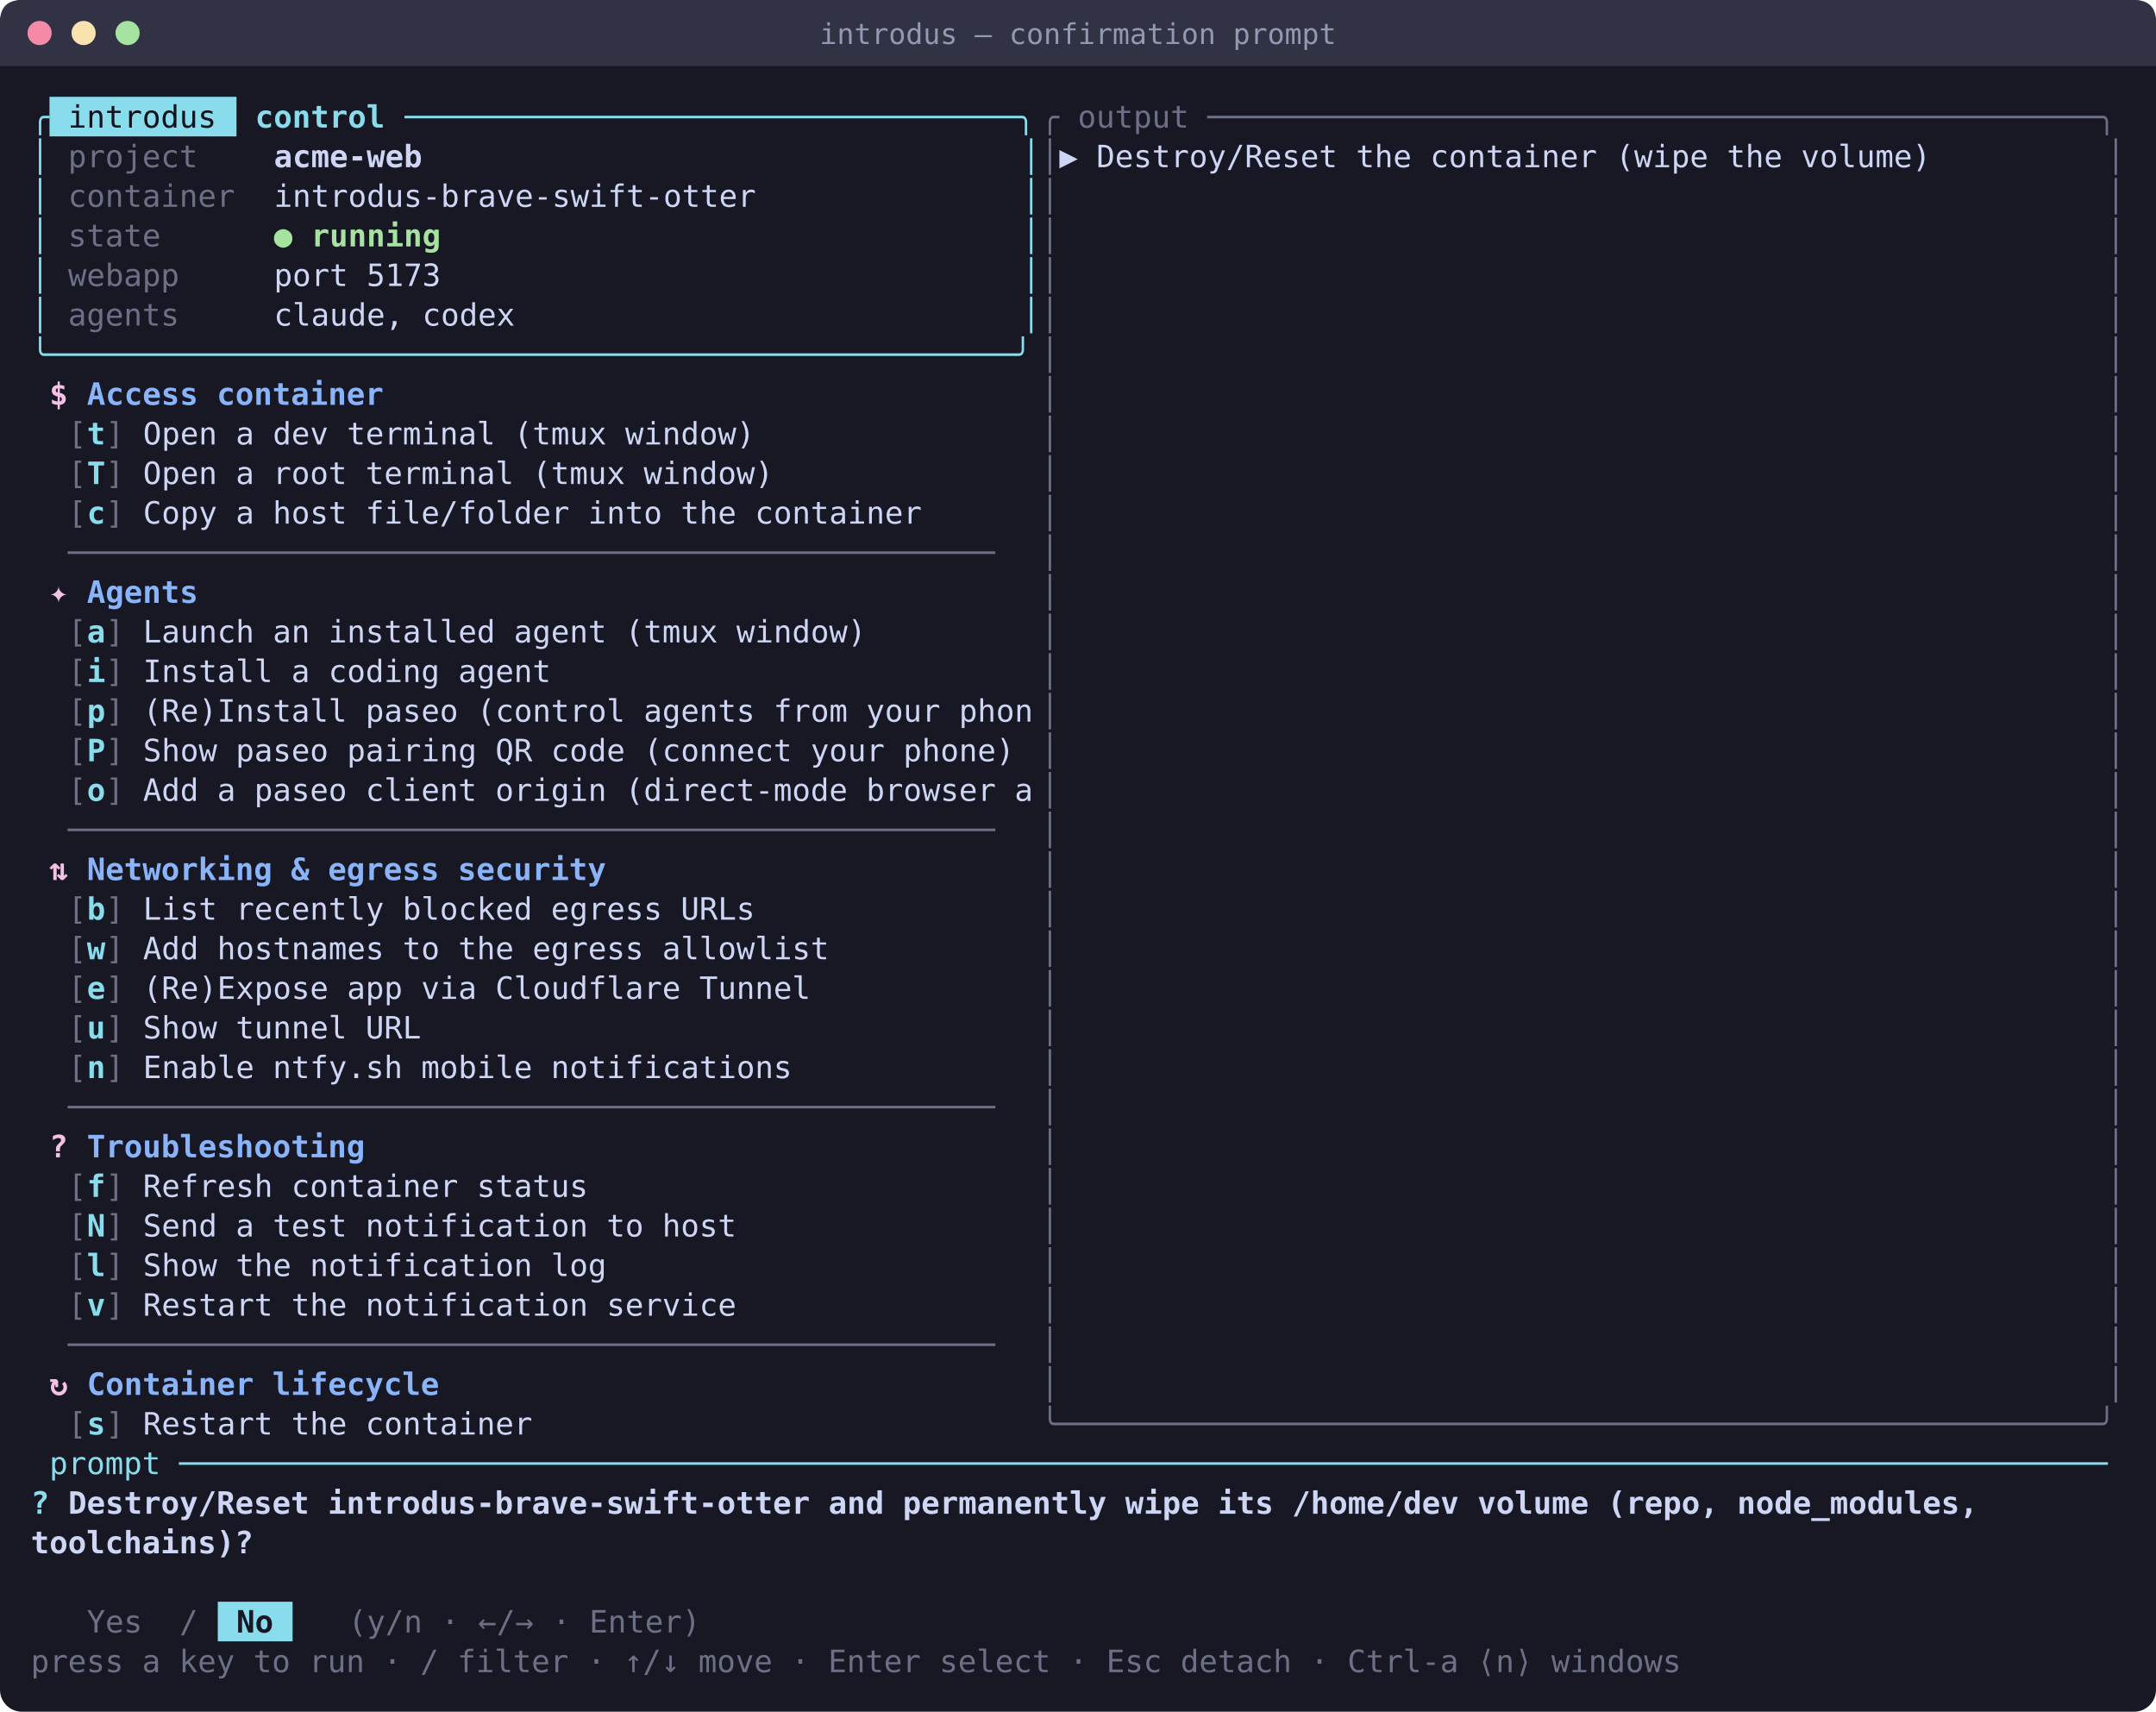
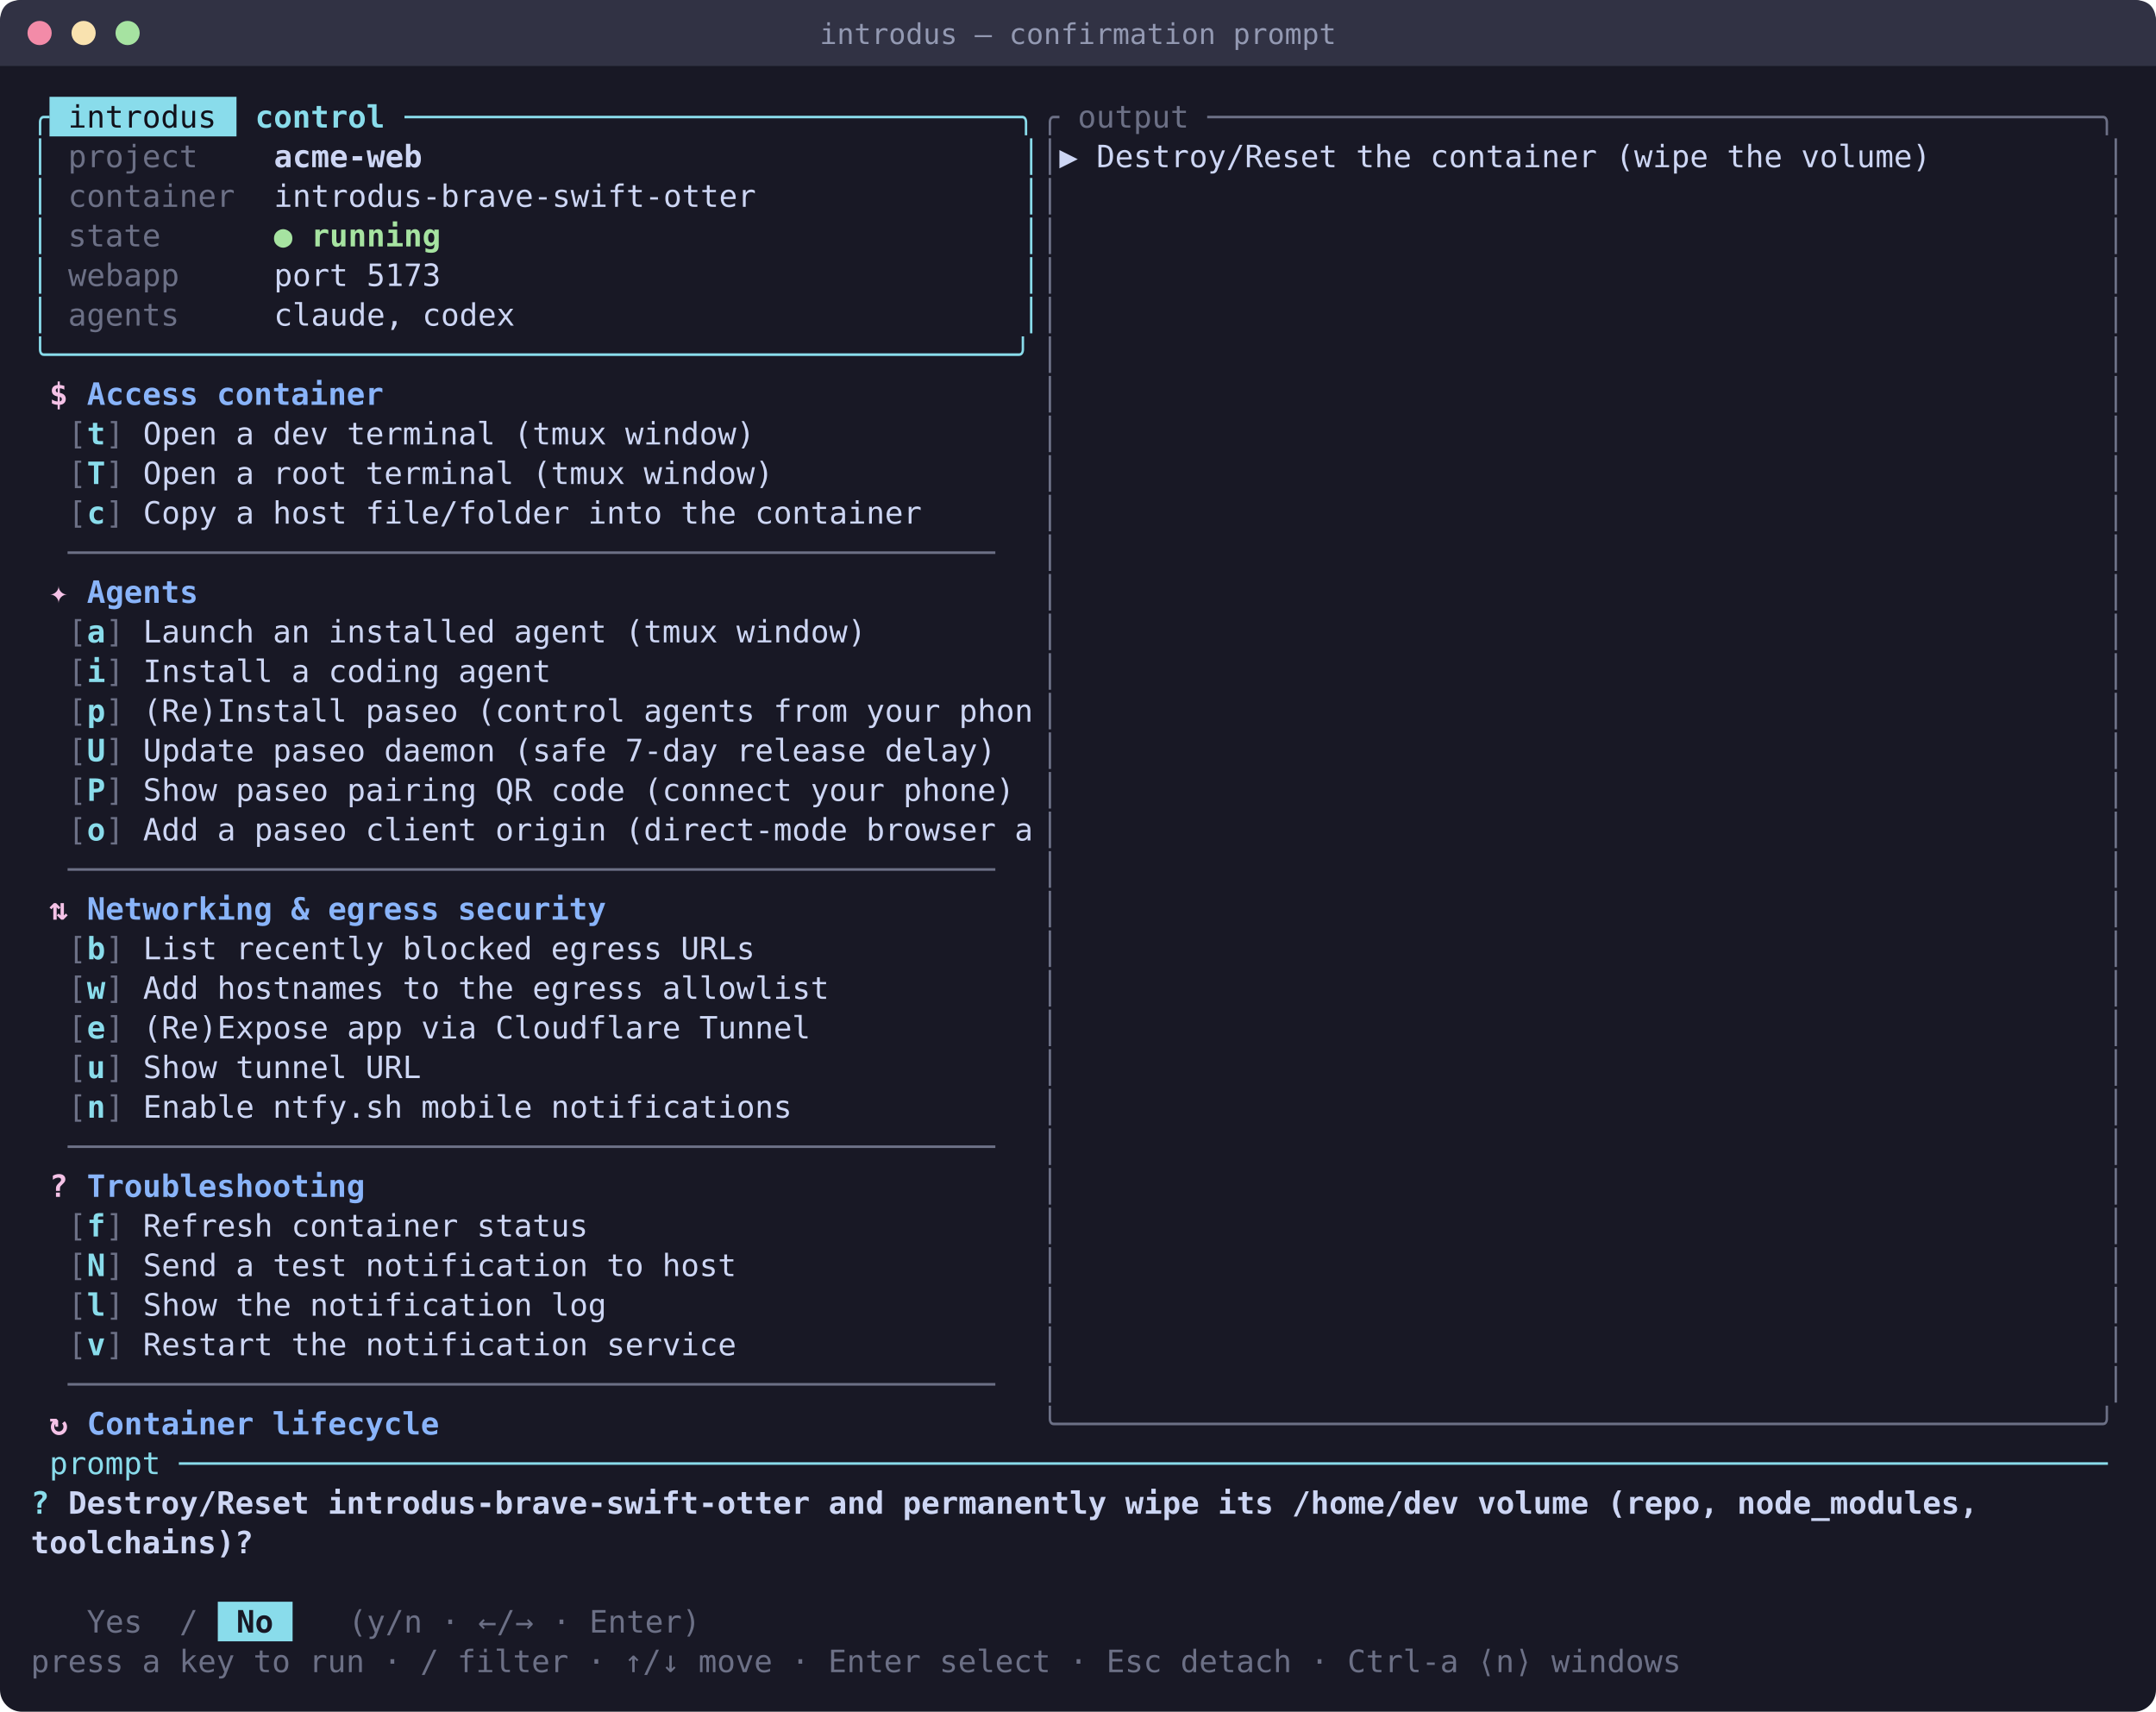
<svg xmlns="http://www.w3.org/2000/svg" width="980" height="778" viewBox="0 0 980 778" font-family="'DejaVu Sans Mono','JetBrains Mono',Menlo,Consolas,'Liberation Mono',monospace">
  <rect x="0" y="0" width="980" height="778" rx="10" fill="#181825" />
  <path d="M0 10 Q0 0 10 0 H970 Q980 0 980 10 V30 H0 Z" fill="#313244" />
  <circle cx="18" cy="15" r="5.5" fill="#f38ba8" />
  <circle cx="38" cy="15" r="5.5" fill="#f9e2af" />
  <circle cx="58" cy="15" r="5.5" fill="#a6e3a1" />
  <text x="490" y="20" fill="#9399b2" font-size="13" text-anchor="middle">introdus — confirmation prompt</text>
  <g transform="translate(14,44)">
    <rect x="8.5" y="0.0" width="85.0" height="18.0" fill="#89dceb" />
    <rect x="85.0" y="684.0" width="34.0" height="18.0" fill="#89dceb" />
    <text xml:space="preserve" x="0.0" y="14.0" fill="#89dceb" font-size="14" textLength="8.5" lengthAdjust="spacingAndGlyphs">╭</text>
    <text xml:space="preserve" x="8.5" y="14.0" fill="#11111b" font-size="14" textLength="85.0" lengthAdjust="spacingAndGlyphs"> introdus </text>
    <text xml:space="preserve" x="93.5" y="14.0" fill="#89dceb" font-size="14" textLength="76.5" lengthAdjust="spacingAndGlyphs" font-weight="bold"> control </text>
    <text xml:space="preserve" x="170.0" y="14.0" fill="#89dceb" font-size="14" textLength="289.0" lengthAdjust="spacingAndGlyphs">─────────────────────────────────╮</text>
    <text xml:space="preserve" x="459.0" y="14.0" fill="#6c7086" font-size="14" textLength="493.0" lengthAdjust="spacingAndGlyphs">╭ output ────────────────────────────────────────────────╮</text>
    <text xml:space="preserve" x="0.0" y="32.0" fill="#89dceb" font-size="14" textLength="8.5" lengthAdjust="spacingAndGlyphs">│</text>
    <text xml:space="preserve" x="8.5" y="32.0" fill="#6c7086" font-size="14" textLength="102.0" lengthAdjust="spacingAndGlyphs"> project    </text>
    <text xml:space="preserve" x="110.5" y="32.0" fill="#cdd6f4" font-size="14" textLength="68.0" lengthAdjust="spacingAndGlyphs" font-weight="bold">acme-web</text>
    <text xml:space="preserve" x="450.5" y="32.0" fill="#89dceb" font-size="14" textLength="8.5" lengthAdjust="spacingAndGlyphs">│</text>
    <text xml:space="preserve" x="459.0" y="32.0" fill="#6c7086" font-size="14" textLength="8.5" lengthAdjust="spacingAndGlyphs">│</text>
    <text xml:space="preserve" x="467.5" y="32.0" fill="#cdd6f4" font-size="14" textLength="476.0" lengthAdjust="spacingAndGlyphs">▶ Destroy/Reset the container (wipe the volume)         </text>
    <text xml:space="preserve" x="943.5" y="32.0" fill="#6c7086" font-size="14" textLength="8.5" lengthAdjust="spacingAndGlyphs">│</text>
    <text xml:space="preserve" x="0.0" y="50.0" fill="#89dceb" font-size="14" textLength="8.5" lengthAdjust="spacingAndGlyphs">│</text>
    <text xml:space="preserve" x="8.5" y="50.0" fill="#6c7086" font-size="14" textLength="102.0" lengthAdjust="spacingAndGlyphs"> container  </text>
    <text xml:space="preserve" x="110.5" y="50.0" fill="#cdd6f4" font-size="14" textLength="340.0" lengthAdjust="spacingAndGlyphs">introdus-brave-swift-otter              </text>
    <text xml:space="preserve" x="450.5" y="50.0" fill="#89dceb" font-size="14" textLength="8.5" lengthAdjust="spacingAndGlyphs">│</text>
    <text xml:space="preserve" x="459.0" y="50.0" fill="#6c7086" font-size="14" textLength="8.5" lengthAdjust="spacingAndGlyphs">│</text>
    <text xml:space="preserve" x="943.5" y="50.0" fill="#6c7086" font-size="14" textLength="8.5" lengthAdjust="spacingAndGlyphs">│</text>
    <text xml:space="preserve" x="0.0" y="68.0" fill="#89dceb" font-size="14" textLength="8.5" lengthAdjust="spacingAndGlyphs">│</text>
    <text xml:space="preserve" x="8.5" y="68.0" fill="#6c7086" font-size="14" textLength="102.0" lengthAdjust="spacingAndGlyphs"> state      </text>
    <text xml:space="preserve" x="110.5" y="68.0" fill="#a6e3a1" font-size="14" textLength="76.5" lengthAdjust="spacingAndGlyphs" font-weight="bold">● running</text>
    <text xml:space="preserve" x="450.5" y="68.0" fill="#89dceb" font-size="14" textLength="8.5" lengthAdjust="spacingAndGlyphs">│</text>
    <text xml:space="preserve" x="459.0" y="68.0" fill="#6c7086" font-size="14" textLength="8.5" lengthAdjust="spacingAndGlyphs">│</text>
    <text xml:space="preserve" x="943.5" y="68.0" fill="#6c7086" font-size="14" textLength="8.5" lengthAdjust="spacingAndGlyphs">│</text>
    <text xml:space="preserve" x="0.0" y="86.0" fill="#89dceb" font-size="14" textLength="8.5" lengthAdjust="spacingAndGlyphs">│</text>
    <text xml:space="preserve" x="8.5" y="86.0" fill="#6c7086" font-size="14" textLength="102.0" lengthAdjust="spacingAndGlyphs"> webapp     </text>
    <text xml:space="preserve" x="110.5" y="86.0" fill="#cdd6f4" font-size="14" textLength="340.0" lengthAdjust="spacingAndGlyphs">port 5173                               </text>
    <text xml:space="preserve" x="450.5" y="86.0" fill="#89dceb" font-size="14" textLength="8.5" lengthAdjust="spacingAndGlyphs">│</text>
    <text xml:space="preserve" x="459.0" y="86.0" fill="#6c7086" font-size="14" textLength="8.5" lengthAdjust="spacingAndGlyphs">│</text>
    <text xml:space="preserve" x="943.5" y="86.0" fill="#6c7086" font-size="14" textLength="8.5" lengthAdjust="spacingAndGlyphs">│</text>
    <text xml:space="preserve" x="0.0" y="104.0" fill="#89dceb" font-size="14" textLength="8.5" lengthAdjust="spacingAndGlyphs">│</text>
    <text xml:space="preserve" x="8.5" y="104.0" fill="#6c7086" font-size="14" textLength="102.0" lengthAdjust="spacingAndGlyphs"> agents     </text>
    <text xml:space="preserve" x="110.5" y="104.0" fill="#cdd6f4" font-size="14" textLength="340.0" lengthAdjust="spacingAndGlyphs">claude, codex                           </text>
    <text xml:space="preserve" x="450.5" y="104.0" fill="#89dceb" font-size="14" textLength="8.5" lengthAdjust="spacingAndGlyphs">│</text>
    <text xml:space="preserve" x="459.0" y="104.0" fill="#6c7086" font-size="14" textLength="8.5" lengthAdjust="spacingAndGlyphs">│</text>
    <text xml:space="preserve" x="943.5" y="104.0" fill="#6c7086" font-size="14" textLength="8.5" lengthAdjust="spacingAndGlyphs">│</text>
    <text xml:space="preserve" x="0.0" y="122.0" fill="#89dceb" font-size="14" textLength="459.0" lengthAdjust="spacingAndGlyphs">╰────────────────────────────────────────────────────╯</text>
    <text xml:space="preserve" x="459.0" y="122.0" fill="#6c7086" font-size="14" textLength="8.5" lengthAdjust="spacingAndGlyphs">│</text>
    <text xml:space="preserve" x="943.5" y="122.0" fill="#6c7086" font-size="14" textLength="8.5" lengthAdjust="spacingAndGlyphs">│</text>
    <text xml:space="preserve" x="0.0" y="140.0" fill="#f5c2e7" font-size="14" textLength="25.5" lengthAdjust="spacingAndGlyphs" font-weight="bold"> $ </text>
    <text xml:space="preserve" x="25.5" y="140.0" fill="#89b4fa" font-size="14" textLength="136.0" lengthAdjust="spacingAndGlyphs" font-weight="bold">Access container</text>
    <text xml:space="preserve" x="459.0" y="140.0" fill="#6c7086" font-size="14" textLength="8.5" lengthAdjust="spacingAndGlyphs">│</text>
    <text xml:space="preserve" x="943.5" y="140.0" fill="#6c7086" font-size="14" textLength="8.5" lengthAdjust="spacingAndGlyphs">│</text>
    <text xml:space="preserve" x="0.0" y="158.0" fill="#6c7086" font-size="14" textLength="25.5" lengthAdjust="spacingAndGlyphs">  [</text>
    <text xml:space="preserve" x="25.5" y="158.0" fill="#89dceb" font-size="14" textLength="8.5" lengthAdjust="spacingAndGlyphs" font-weight="bold">t</text>
    <text xml:space="preserve" x="34.0" y="158.0" fill="#6c7086" font-size="14" textLength="17.0" lengthAdjust="spacingAndGlyphs">] </text>
    <text xml:space="preserve" x="51.0" y="158.0" fill="#cdd6f4" font-size="14" textLength="408.0" lengthAdjust="spacingAndGlyphs">Open a dev terminal (tmux window)               </text>
    <text xml:space="preserve" x="459.0" y="158.0" fill="#6c7086" font-size="14" textLength="8.5" lengthAdjust="spacingAndGlyphs">│</text>
    <text xml:space="preserve" x="943.5" y="158.0" fill="#6c7086" font-size="14" textLength="8.5" lengthAdjust="spacingAndGlyphs">│</text>
    <text xml:space="preserve" x="0.0" y="176.0" fill="#6c7086" font-size="14" textLength="25.5" lengthAdjust="spacingAndGlyphs">  [</text>
    <text xml:space="preserve" x="25.5" y="176.0" fill="#89dceb" font-size="14" textLength="8.5" lengthAdjust="spacingAndGlyphs" font-weight="bold">T</text>
    <text xml:space="preserve" x="34.0" y="176.0" fill="#6c7086" font-size="14" textLength="17.0" lengthAdjust="spacingAndGlyphs">] </text>
    <text xml:space="preserve" x="51.0" y="176.0" fill="#cdd6f4" font-size="14" textLength="408.0" lengthAdjust="spacingAndGlyphs">Open a root terminal (tmux window)              </text>
    <text xml:space="preserve" x="459.0" y="176.0" fill="#6c7086" font-size="14" textLength="8.5" lengthAdjust="spacingAndGlyphs">│</text>
    <text xml:space="preserve" x="943.5" y="176.0" fill="#6c7086" font-size="14" textLength="8.5" lengthAdjust="spacingAndGlyphs">│</text>
    <text xml:space="preserve" x="0.0" y="194.0" fill="#6c7086" font-size="14" textLength="25.5" lengthAdjust="spacingAndGlyphs">  [</text>
    <text xml:space="preserve" x="25.5" y="194.0" fill="#89dceb" font-size="14" textLength="8.5" lengthAdjust="spacingAndGlyphs" font-weight="bold">c</text>
    <text xml:space="preserve" x="34.0" y="194.0" fill="#6c7086" font-size="14" textLength="17.0" lengthAdjust="spacingAndGlyphs">] </text>
    <text xml:space="preserve" x="51.0" y="194.0" fill="#cdd6f4" font-size="14" textLength="408.0" lengthAdjust="spacingAndGlyphs">Copy a host file/folder into the container      </text>
    <text xml:space="preserve" x="459.0" y="194.0" fill="#6c7086" font-size="14" textLength="8.5" lengthAdjust="spacingAndGlyphs">│</text>
    <text xml:space="preserve" x="943.5" y="194.0" fill="#6c7086" font-size="14" textLength="8.5" lengthAdjust="spacingAndGlyphs">│</text>
    <text xml:space="preserve" x="0.0" y="212.0" fill="#6c7086" font-size="14" textLength="442.0" lengthAdjust="spacingAndGlyphs">  ──────────────────────────────────────────────────</text>
    <text xml:space="preserve" x="459.0" y="212.0" fill="#6c7086" font-size="14" textLength="8.5" lengthAdjust="spacingAndGlyphs">│</text>
    <text xml:space="preserve" x="943.5" y="212.0" fill="#6c7086" font-size="14" textLength="8.5" lengthAdjust="spacingAndGlyphs">│</text>
    <text xml:space="preserve" x="0.0" y="230.0" fill="#f5c2e7" font-size="14" textLength="25.5" lengthAdjust="spacingAndGlyphs" font-weight="bold"> ✦ </text>
    <text xml:space="preserve" x="25.5" y="230.0" fill="#89b4fa" font-size="14" textLength="51.0" lengthAdjust="spacingAndGlyphs" font-weight="bold">Agents</text>
    <text xml:space="preserve" x="459.0" y="230.0" fill="#6c7086" font-size="14" textLength="8.5" lengthAdjust="spacingAndGlyphs">│</text>
    <text xml:space="preserve" x="943.5" y="230.0" fill="#6c7086" font-size="14" textLength="8.5" lengthAdjust="spacingAndGlyphs">│</text>
    <text xml:space="preserve" x="0.0" y="248.0" fill="#6c7086" font-size="14" textLength="25.5" lengthAdjust="spacingAndGlyphs">  [</text>
    <text xml:space="preserve" x="25.5" y="248.0" fill="#89dceb" font-size="14" textLength="8.5" lengthAdjust="spacingAndGlyphs" font-weight="bold">a</text>
    <text xml:space="preserve" x="34.0" y="248.0" fill="#6c7086" font-size="14" textLength="17.0" lengthAdjust="spacingAndGlyphs">] </text>
    <text xml:space="preserve" x="51.0" y="248.0" fill="#cdd6f4" font-size="14" textLength="408.0" lengthAdjust="spacingAndGlyphs">Launch an installed agent (tmux window)         </text>
    <text xml:space="preserve" x="459.0" y="248.0" fill="#6c7086" font-size="14" textLength="8.5" lengthAdjust="spacingAndGlyphs">│</text>
    <text xml:space="preserve" x="943.5" y="248.0" fill="#6c7086" font-size="14" textLength="8.5" lengthAdjust="spacingAndGlyphs">│</text>
    <text xml:space="preserve" x="0.0" y="266.0" fill="#6c7086" font-size="14" textLength="25.5" lengthAdjust="spacingAndGlyphs">  [</text>
    <text xml:space="preserve" x="25.5" y="266.0" fill="#89dceb" font-size="14" textLength="8.5" lengthAdjust="spacingAndGlyphs" font-weight="bold">i</text>
    <text xml:space="preserve" x="34.0" y="266.0" fill="#6c7086" font-size="14" textLength="17.0" lengthAdjust="spacingAndGlyphs">] </text>
    <text xml:space="preserve" x="51.0" y="266.0" fill="#cdd6f4" font-size="14" textLength="408.0" lengthAdjust="spacingAndGlyphs">Install a coding agent                          </text>
    <text xml:space="preserve" x="459.0" y="266.0" fill="#6c7086" font-size="14" textLength="8.5" lengthAdjust="spacingAndGlyphs">│</text>
    <text xml:space="preserve" x="943.5" y="266.0" fill="#6c7086" font-size="14" textLength="8.5" lengthAdjust="spacingAndGlyphs">│</text>
    <text xml:space="preserve" x="0.0" y="284.0" fill="#6c7086" font-size="14" textLength="25.5" lengthAdjust="spacingAndGlyphs">  [</text>
    <text xml:space="preserve" x="25.5" y="284.0" fill="#89dceb" font-size="14" textLength="8.5" lengthAdjust="spacingAndGlyphs" font-weight="bold">p</text>
    <text xml:space="preserve" x="34.0" y="284.0" fill="#6c7086" font-size="14" textLength="17.0" lengthAdjust="spacingAndGlyphs">] </text>
    <text xml:space="preserve" x="51.0" y="284.0" fill="#cdd6f4" font-size="14" textLength="408.0" lengthAdjust="spacingAndGlyphs">(Re)Install paseo (control agents from your phon</text>
    <text xml:space="preserve" x="459.0" y="284.0" fill="#6c7086" font-size="14" textLength="8.5" lengthAdjust="spacingAndGlyphs">│</text>
    <text xml:space="preserve" x="943.5" y="284.0" fill="#6c7086" font-size="14" textLength="8.5" lengthAdjust="spacingAndGlyphs">│</text>
    <text xml:space="preserve" x="0.0" y="302.0" fill="#6c7086" font-size="14" textLength="25.5" lengthAdjust="spacingAndGlyphs">  [</text>
-     <text xml:space="preserve" x="25.5" y="302.0" fill="#89dceb" font-size="14" textLength="8.5" lengthAdjust="spacingAndGlyphs" font-weight="bold">P</text>
+     <text xml:space="preserve" x="25.5" y="302.0" fill="#89dceb" font-size="14" textLength="8.5" lengthAdjust="spacingAndGlyphs" font-weight="bold">U</text>
    <text xml:space="preserve" x="34.0" y="302.0" fill="#6c7086" font-size="14" textLength="17.0" lengthAdjust="spacingAndGlyphs">] </text>
-     <text xml:space="preserve" x="51.0" y="302.0" fill="#cdd6f4" font-size="14" textLength="408.0" lengthAdjust="spacingAndGlyphs">Show paseo pairing QR code (connect your phone) </text>
+     <text xml:space="preserve" x="51.0" y="302.0" fill="#cdd6f4" font-size="14" textLength="408.0" lengthAdjust="spacingAndGlyphs">Update paseo daemon (safe 7-day release delay)  </text>
    <text xml:space="preserve" x="459.0" y="302.0" fill="#6c7086" font-size="14" textLength="8.5" lengthAdjust="spacingAndGlyphs">│</text>
    <text xml:space="preserve" x="943.5" y="302.0" fill="#6c7086" font-size="14" textLength="8.5" lengthAdjust="spacingAndGlyphs">│</text>
    <text xml:space="preserve" x="0.0" y="320.0" fill="#6c7086" font-size="14" textLength="25.5" lengthAdjust="spacingAndGlyphs">  [</text>
-     <text xml:space="preserve" x="25.5" y="320.0" fill="#89dceb" font-size="14" textLength="8.5" lengthAdjust="spacingAndGlyphs" font-weight="bold">o</text>
+     <text xml:space="preserve" x="25.5" y="320.0" fill="#89dceb" font-size="14" textLength="8.5" lengthAdjust="spacingAndGlyphs" font-weight="bold">P</text>
    <text xml:space="preserve" x="34.0" y="320.0" fill="#6c7086" font-size="14" textLength="17.0" lengthAdjust="spacingAndGlyphs">] </text>
-     <text xml:space="preserve" x="51.0" y="320.0" fill="#cdd6f4" font-size="14" textLength="408.0" lengthAdjust="spacingAndGlyphs">Add a paseo client origin (direct-mode browser a</text>
+     <text xml:space="preserve" x="51.0" y="320.0" fill="#cdd6f4" font-size="14" textLength="408.0" lengthAdjust="spacingAndGlyphs">Show paseo pairing QR code (connect your phone) </text>
    <text xml:space="preserve" x="459.0" y="320.0" fill="#6c7086" font-size="14" textLength="8.5" lengthAdjust="spacingAndGlyphs">│</text>
    <text xml:space="preserve" x="943.5" y="320.0" fill="#6c7086" font-size="14" textLength="8.5" lengthAdjust="spacingAndGlyphs">│</text>
-     <text xml:space="preserve" x="0.0" y="338.0" fill="#6c7086" font-size="14" textLength="442.0" lengthAdjust="spacingAndGlyphs">  ──────────────────────────────────────────────────</text>
+     <text xml:space="preserve" x="0.0" y="338.0" fill="#6c7086" font-size="14" textLength="25.5" lengthAdjust="spacingAndGlyphs">  [</text>
+     <text xml:space="preserve" x="25.5" y="338.0" fill="#89dceb" font-size="14" textLength="8.5" lengthAdjust="spacingAndGlyphs" font-weight="bold">o</text>
+     <text xml:space="preserve" x="34.0" y="338.0" fill="#6c7086" font-size="14" textLength="17.0" lengthAdjust="spacingAndGlyphs">] </text>
+     <text xml:space="preserve" x="51.0" y="338.0" fill="#cdd6f4" font-size="14" textLength="408.0" lengthAdjust="spacingAndGlyphs">Add a paseo client origin (direct-mode browser a</text>
    <text xml:space="preserve" x="459.0" y="338.0" fill="#6c7086" font-size="14" textLength="8.5" lengthAdjust="spacingAndGlyphs">│</text>
    <text xml:space="preserve" x="943.5" y="338.0" fill="#6c7086" font-size="14" textLength="8.5" lengthAdjust="spacingAndGlyphs">│</text>
-     <text xml:space="preserve" x="0.0" y="356.0" fill="#f5c2e7" font-size="14" textLength="25.5" lengthAdjust="spacingAndGlyphs" font-weight="bold"> ⇅ </text>
-     <text xml:space="preserve" x="25.5" y="356.0" fill="#89b4fa" font-size="14" textLength="238.0" lengthAdjust="spacingAndGlyphs" font-weight="bold">Networking &amp; egress security</text>
+     <text xml:space="preserve" x="0.0" y="356.0" fill="#6c7086" font-size="14" textLength="442.0" lengthAdjust="spacingAndGlyphs">  ──────────────────────────────────────────────────</text>
    <text xml:space="preserve" x="459.0" y="356.0" fill="#6c7086" font-size="14" textLength="8.5" lengthAdjust="spacingAndGlyphs">│</text>
    <text xml:space="preserve" x="943.5" y="356.0" fill="#6c7086" font-size="14" textLength="8.5" lengthAdjust="spacingAndGlyphs">│</text>
-     <text xml:space="preserve" x="0.0" y="374.0" fill="#6c7086" font-size="14" textLength="25.5" lengthAdjust="spacingAndGlyphs">  [</text>
-     <text xml:space="preserve" x="25.5" y="374.0" fill="#89dceb" font-size="14" textLength="8.5" lengthAdjust="spacingAndGlyphs" font-weight="bold">b</text>
-     <text xml:space="preserve" x="34.0" y="374.0" fill="#6c7086" font-size="14" textLength="17.0" lengthAdjust="spacingAndGlyphs">] </text>
-     <text xml:space="preserve" x="51.0" y="374.0" fill="#cdd6f4" font-size="14" textLength="408.0" lengthAdjust="spacingAndGlyphs">List recently blocked egress URLs               </text>
+     <text xml:space="preserve" x="0.0" y="374.0" fill="#f5c2e7" font-size="14" textLength="25.5" lengthAdjust="spacingAndGlyphs" font-weight="bold"> ⇅ </text>
+     <text xml:space="preserve" x="25.5" y="374.0" fill="#89b4fa" font-size="14" textLength="238.0" lengthAdjust="spacingAndGlyphs" font-weight="bold">Networking &amp; egress security</text>
    <text xml:space="preserve" x="459.0" y="374.0" fill="#6c7086" font-size="14" textLength="8.5" lengthAdjust="spacingAndGlyphs">│</text>
    <text xml:space="preserve" x="943.5" y="374.0" fill="#6c7086" font-size="14" textLength="8.5" lengthAdjust="spacingAndGlyphs">│</text>
    <text xml:space="preserve" x="0.0" y="392.0" fill="#6c7086" font-size="14" textLength="25.5" lengthAdjust="spacingAndGlyphs">  [</text>
-     <text xml:space="preserve" x="25.5" y="392.0" fill="#89dceb" font-size="14" textLength="8.5" lengthAdjust="spacingAndGlyphs" font-weight="bold">w</text>
+     <text xml:space="preserve" x="25.5" y="392.0" fill="#89dceb" font-size="14" textLength="8.5" lengthAdjust="spacingAndGlyphs" font-weight="bold">b</text>
    <text xml:space="preserve" x="34.0" y="392.0" fill="#6c7086" font-size="14" textLength="17.0" lengthAdjust="spacingAndGlyphs">] </text>
-     <text xml:space="preserve" x="51.0" y="392.0" fill="#cdd6f4" font-size="14" textLength="408.0" lengthAdjust="spacingAndGlyphs">Add hostnames to the egress allowlist           </text>
+     <text xml:space="preserve" x="51.0" y="392.0" fill="#cdd6f4" font-size="14" textLength="408.0" lengthAdjust="spacingAndGlyphs">List recently blocked egress URLs               </text>
    <text xml:space="preserve" x="459.0" y="392.0" fill="#6c7086" font-size="14" textLength="8.5" lengthAdjust="spacingAndGlyphs">│</text>
    <text xml:space="preserve" x="943.5" y="392.0" fill="#6c7086" font-size="14" textLength="8.5" lengthAdjust="spacingAndGlyphs">│</text>
    <text xml:space="preserve" x="0.0" y="410.0" fill="#6c7086" font-size="14" textLength="25.5" lengthAdjust="spacingAndGlyphs">  [</text>
-     <text xml:space="preserve" x="25.5" y="410.0" fill="#89dceb" font-size="14" textLength="8.5" lengthAdjust="spacingAndGlyphs" font-weight="bold">e</text>
+     <text xml:space="preserve" x="25.5" y="410.0" fill="#89dceb" font-size="14" textLength="8.5" lengthAdjust="spacingAndGlyphs" font-weight="bold">w</text>
    <text xml:space="preserve" x="34.0" y="410.0" fill="#6c7086" font-size="14" textLength="17.0" lengthAdjust="spacingAndGlyphs">] </text>
-     <text xml:space="preserve" x="51.0" y="410.0" fill="#cdd6f4" font-size="14" textLength="408.0" lengthAdjust="spacingAndGlyphs">(Re)Expose app via Cloudflare Tunnel            </text>
+     <text xml:space="preserve" x="51.0" y="410.0" fill="#cdd6f4" font-size="14" textLength="408.0" lengthAdjust="spacingAndGlyphs">Add hostnames to the egress allowlist           </text>
    <text xml:space="preserve" x="459.0" y="410.0" fill="#6c7086" font-size="14" textLength="8.5" lengthAdjust="spacingAndGlyphs">│</text>
    <text xml:space="preserve" x="943.5" y="410.0" fill="#6c7086" font-size="14" textLength="8.5" lengthAdjust="spacingAndGlyphs">│</text>
    <text xml:space="preserve" x="0.0" y="428.0" fill="#6c7086" font-size="14" textLength="25.5" lengthAdjust="spacingAndGlyphs">  [</text>
-     <text xml:space="preserve" x="25.5" y="428.0" fill="#89dceb" font-size="14" textLength="8.5" lengthAdjust="spacingAndGlyphs" font-weight="bold">u</text>
+     <text xml:space="preserve" x="25.5" y="428.0" fill="#89dceb" font-size="14" textLength="8.5" lengthAdjust="spacingAndGlyphs" font-weight="bold">e</text>
    <text xml:space="preserve" x="34.0" y="428.0" fill="#6c7086" font-size="14" textLength="17.0" lengthAdjust="spacingAndGlyphs">] </text>
-     <text xml:space="preserve" x="51.0" y="428.0" fill="#cdd6f4" font-size="14" textLength="408.0" lengthAdjust="spacingAndGlyphs">Show tunnel URL                                 </text>
+     <text xml:space="preserve" x="51.0" y="428.0" fill="#cdd6f4" font-size="14" textLength="408.0" lengthAdjust="spacingAndGlyphs">(Re)Expose app via Cloudflare Tunnel            </text>
    <text xml:space="preserve" x="459.0" y="428.0" fill="#6c7086" font-size="14" textLength="8.5" lengthAdjust="spacingAndGlyphs">│</text>
    <text xml:space="preserve" x="943.5" y="428.0" fill="#6c7086" font-size="14" textLength="8.5" lengthAdjust="spacingAndGlyphs">│</text>
    <text xml:space="preserve" x="0.0" y="446.0" fill="#6c7086" font-size="14" textLength="25.5" lengthAdjust="spacingAndGlyphs">  [</text>
-     <text xml:space="preserve" x="25.5" y="446.0" fill="#89dceb" font-size="14" textLength="8.5" lengthAdjust="spacingAndGlyphs" font-weight="bold">n</text>
+     <text xml:space="preserve" x="25.5" y="446.0" fill="#89dceb" font-size="14" textLength="8.5" lengthAdjust="spacingAndGlyphs" font-weight="bold">u</text>
    <text xml:space="preserve" x="34.0" y="446.0" fill="#6c7086" font-size="14" textLength="17.0" lengthAdjust="spacingAndGlyphs">] </text>
-     <text xml:space="preserve" x="51.0" y="446.0" fill="#cdd6f4" font-size="14" textLength="408.0" lengthAdjust="spacingAndGlyphs">Enable ntfy.sh mobile notifications             </text>
+     <text xml:space="preserve" x="51.0" y="446.0" fill="#cdd6f4" font-size="14" textLength="408.0" lengthAdjust="spacingAndGlyphs">Show tunnel URL                                 </text>
    <text xml:space="preserve" x="459.0" y="446.0" fill="#6c7086" font-size="14" textLength="8.5" lengthAdjust="spacingAndGlyphs">│</text>
    <text xml:space="preserve" x="943.5" y="446.0" fill="#6c7086" font-size="14" textLength="8.5" lengthAdjust="spacingAndGlyphs">│</text>
-     <text xml:space="preserve" x="0.0" y="464.0" fill="#6c7086" font-size="14" textLength="442.0" lengthAdjust="spacingAndGlyphs">  ──────────────────────────────────────────────────</text>
+     <text xml:space="preserve" x="0.0" y="464.0" fill="#6c7086" font-size="14" textLength="25.5" lengthAdjust="spacingAndGlyphs">  [</text>
+     <text xml:space="preserve" x="25.5" y="464.0" fill="#89dceb" font-size="14" textLength="8.5" lengthAdjust="spacingAndGlyphs" font-weight="bold">n</text>
+     <text xml:space="preserve" x="34.0" y="464.0" fill="#6c7086" font-size="14" textLength="17.0" lengthAdjust="spacingAndGlyphs">] </text>
+     <text xml:space="preserve" x="51.0" y="464.0" fill="#cdd6f4" font-size="14" textLength="408.0" lengthAdjust="spacingAndGlyphs">Enable ntfy.sh mobile notifications             </text>
    <text xml:space="preserve" x="459.0" y="464.0" fill="#6c7086" font-size="14" textLength="8.5" lengthAdjust="spacingAndGlyphs">│</text>
    <text xml:space="preserve" x="943.5" y="464.0" fill="#6c7086" font-size="14" textLength="8.5" lengthAdjust="spacingAndGlyphs">│</text>
-     <text xml:space="preserve" x="0.0" y="482.0" fill="#f5c2e7" font-size="14" textLength="25.5" lengthAdjust="spacingAndGlyphs" font-weight="bold"> ? </text>
-     <text xml:space="preserve" x="25.5" y="482.0" fill="#89b4fa" font-size="14" textLength="127.5" lengthAdjust="spacingAndGlyphs" font-weight="bold">Troubleshooting</text>
+     <text xml:space="preserve" x="0.0" y="482.0" fill="#6c7086" font-size="14" textLength="442.0" lengthAdjust="spacingAndGlyphs">  ──────────────────────────────────────────────────</text>
    <text xml:space="preserve" x="459.0" y="482.0" fill="#6c7086" font-size="14" textLength="8.5" lengthAdjust="spacingAndGlyphs">│</text>
    <text xml:space="preserve" x="943.5" y="482.0" fill="#6c7086" font-size="14" textLength="8.5" lengthAdjust="spacingAndGlyphs">│</text>
-     <text xml:space="preserve" x="0.0" y="500.0" fill="#6c7086" font-size="14" textLength="25.5" lengthAdjust="spacingAndGlyphs">  [</text>
-     <text xml:space="preserve" x="25.5" y="500.0" fill="#89dceb" font-size="14" textLength="8.5" lengthAdjust="spacingAndGlyphs" font-weight="bold">f</text>
-     <text xml:space="preserve" x="34.0" y="500.0" fill="#6c7086" font-size="14" textLength="17.0" lengthAdjust="spacingAndGlyphs">] </text>
-     <text xml:space="preserve" x="51.0" y="500.0" fill="#cdd6f4" font-size="14" textLength="408.0" lengthAdjust="spacingAndGlyphs">Refresh container status                        </text>
+     <text xml:space="preserve" x="0.0" y="500.0" fill="#f5c2e7" font-size="14" textLength="25.5" lengthAdjust="spacingAndGlyphs" font-weight="bold"> ? </text>
+     <text xml:space="preserve" x="25.5" y="500.0" fill="#89b4fa" font-size="14" textLength="127.5" lengthAdjust="spacingAndGlyphs" font-weight="bold">Troubleshooting</text>
    <text xml:space="preserve" x="459.0" y="500.0" fill="#6c7086" font-size="14" textLength="8.5" lengthAdjust="spacingAndGlyphs">│</text>
    <text xml:space="preserve" x="943.5" y="500.0" fill="#6c7086" font-size="14" textLength="8.5" lengthAdjust="spacingAndGlyphs">│</text>
    <text xml:space="preserve" x="0.0" y="518.0" fill="#6c7086" font-size="14" textLength="25.5" lengthAdjust="spacingAndGlyphs">  [</text>
-     <text xml:space="preserve" x="25.5" y="518.0" fill="#89dceb" font-size="14" textLength="8.5" lengthAdjust="spacingAndGlyphs" font-weight="bold">N</text>
+     <text xml:space="preserve" x="25.5" y="518.0" fill="#89dceb" font-size="14" textLength="8.5" lengthAdjust="spacingAndGlyphs" font-weight="bold">f</text>
    <text xml:space="preserve" x="34.0" y="518.0" fill="#6c7086" font-size="14" textLength="17.0" lengthAdjust="spacingAndGlyphs">] </text>
-     <text xml:space="preserve" x="51.0" y="518.0" fill="#cdd6f4" font-size="14" textLength="408.0" lengthAdjust="spacingAndGlyphs">Send a test notification to host                </text>
+     <text xml:space="preserve" x="51.0" y="518.0" fill="#cdd6f4" font-size="14" textLength="408.0" lengthAdjust="spacingAndGlyphs">Refresh container status                        </text>
    <text xml:space="preserve" x="459.0" y="518.0" fill="#6c7086" font-size="14" textLength="8.5" lengthAdjust="spacingAndGlyphs">│</text>
    <text xml:space="preserve" x="943.5" y="518.0" fill="#6c7086" font-size="14" textLength="8.5" lengthAdjust="spacingAndGlyphs">│</text>
    <text xml:space="preserve" x="0.0" y="536.0" fill="#6c7086" font-size="14" textLength="25.5" lengthAdjust="spacingAndGlyphs">  [</text>
-     <text xml:space="preserve" x="25.5" y="536.0" fill="#89dceb" font-size="14" textLength="8.5" lengthAdjust="spacingAndGlyphs" font-weight="bold">l</text>
+     <text xml:space="preserve" x="25.5" y="536.0" fill="#89dceb" font-size="14" textLength="8.5" lengthAdjust="spacingAndGlyphs" font-weight="bold">N</text>
    <text xml:space="preserve" x="34.0" y="536.0" fill="#6c7086" font-size="14" textLength="17.0" lengthAdjust="spacingAndGlyphs">] </text>
-     <text xml:space="preserve" x="51.0" y="536.0" fill="#cdd6f4" font-size="14" textLength="408.0" lengthAdjust="spacingAndGlyphs">Show the notification log                       </text>
+     <text xml:space="preserve" x="51.0" y="536.0" fill="#cdd6f4" font-size="14" textLength="408.0" lengthAdjust="spacingAndGlyphs">Send a test notification to host                </text>
    <text xml:space="preserve" x="459.0" y="536.0" fill="#6c7086" font-size="14" textLength="8.5" lengthAdjust="spacingAndGlyphs">│</text>
    <text xml:space="preserve" x="943.5" y="536.0" fill="#6c7086" font-size="14" textLength="8.5" lengthAdjust="spacingAndGlyphs">│</text>
    <text xml:space="preserve" x="0.0" y="554.0" fill="#6c7086" font-size="14" textLength="25.5" lengthAdjust="spacingAndGlyphs">  [</text>
-     <text xml:space="preserve" x="25.5" y="554.0" fill="#89dceb" font-size="14" textLength="8.5" lengthAdjust="spacingAndGlyphs" font-weight="bold">v</text>
+     <text xml:space="preserve" x="25.5" y="554.0" fill="#89dceb" font-size="14" textLength="8.5" lengthAdjust="spacingAndGlyphs" font-weight="bold">l</text>
    <text xml:space="preserve" x="34.0" y="554.0" fill="#6c7086" font-size="14" textLength="17.0" lengthAdjust="spacingAndGlyphs">] </text>
-     <text xml:space="preserve" x="51.0" y="554.0" fill="#cdd6f4" font-size="14" textLength="408.0" lengthAdjust="spacingAndGlyphs">Restart the notification service                </text>
+     <text xml:space="preserve" x="51.0" y="554.0" fill="#cdd6f4" font-size="14" textLength="408.0" lengthAdjust="spacingAndGlyphs">Show the notification log                       </text>
    <text xml:space="preserve" x="459.0" y="554.0" fill="#6c7086" font-size="14" textLength="8.5" lengthAdjust="spacingAndGlyphs">│</text>
    <text xml:space="preserve" x="943.5" y="554.0" fill="#6c7086" font-size="14" textLength="8.5" lengthAdjust="spacingAndGlyphs">│</text>
-     <text xml:space="preserve" x="0.0" y="572.0" fill="#6c7086" font-size="14" textLength="442.0" lengthAdjust="spacingAndGlyphs">  ──────────────────────────────────────────────────</text>
+     <text xml:space="preserve" x="0.0" y="572.0" fill="#6c7086" font-size="14" textLength="25.5" lengthAdjust="spacingAndGlyphs">  [</text>
+     <text xml:space="preserve" x="25.5" y="572.0" fill="#89dceb" font-size="14" textLength="8.5" lengthAdjust="spacingAndGlyphs" font-weight="bold">v</text>
+     <text xml:space="preserve" x="34.0" y="572.0" fill="#6c7086" font-size="14" textLength="17.0" lengthAdjust="spacingAndGlyphs">] </text>
+     <text xml:space="preserve" x="51.0" y="572.0" fill="#cdd6f4" font-size="14" textLength="408.0" lengthAdjust="spacingAndGlyphs">Restart the notification service                </text>
    <text xml:space="preserve" x="459.0" y="572.0" fill="#6c7086" font-size="14" textLength="8.5" lengthAdjust="spacingAndGlyphs">│</text>
    <text xml:space="preserve" x="943.5" y="572.0" fill="#6c7086" font-size="14" textLength="8.5" lengthAdjust="spacingAndGlyphs">│</text>
-     <text xml:space="preserve" x="0.0" y="590.0" fill="#f5c2e7" font-size="14" textLength="25.5" lengthAdjust="spacingAndGlyphs" font-weight="bold"> ↻ </text>
-     <text xml:space="preserve" x="25.5" y="590.0" fill="#89b4fa" font-size="14" textLength="161.5" lengthAdjust="spacingAndGlyphs" font-weight="bold">Container lifecycle</text>
+     <text xml:space="preserve" x="0.0" y="590.0" fill="#6c7086" font-size="14" textLength="442.0" lengthAdjust="spacingAndGlyphs">  ──────────────────────────────────────────────────</text>
    <text xml:space="preserve" x="459.0" y="590.0" fill="#6c7086" font-size="14" textLength="8.5" lengthAdjust="spacingAndGlyphs">│</text>
    <text xml:space="preserve" x="943.5" y="590.0" fill="#6c7086" font-size="14" textLength="8.5" lengthAdjust="spacingAndGlyphs">│</text>
-     <text xml:space="preserve" x="0.0" y="608.0" fill="#6c7086" font-size="14" textLength="25.5" lengthAdjust="spacingAndGlyphs">  [</text>
-     <text xml:space="preserve" x="25.5" y="608.0" fill="#89dceb" font-size="14" textLength="8.5" lengthAdjust="spacingAndGlyphs" font-weight="bold">s</text>
-     <text xml:space="preserve" x="34.0" y="608.0" fill="#6c7086" font-size="14" textLength="17.0" lengthAdjust="spacingAndGlyphs">] </text>
-     <text xml:space="preserve" x="51.0" y="608.0" fill="#cdd6f4" font-size="14" textLength="408.0" lengthAdjust="spacingAndGlyphs">Restart the container                           </text>
+     <text xml:space="preserve" x="0.0" y="608.0" fill="#f5c2e7" font-size="14" textLength="25.5" lengthAdjust="spacingAndGlyphs" font-weight="bold"> ↻ </text>
+     <text xml:space="preserve" x="25.5" y="608.0" fill="#89b4fa" font-size="14" textLength="161.5" lengthAdjust="spacingAndGlyphs" font-weight="bold">Container lifecycle</text>
    <text xml:space="preserve" x="459.0" y="608.0" fill="#6c7086" font-size="14" textLength="493.0" lengthAdjust="spacingAndGlyphs">╰────────────────────────────────────────────────────────╯</text>
    <text xml:space="preserve" x="0.0" y="626.0" fill="#89dceb" font-size="14" textLength="952.0" lengthAdjust="spacingAndGlyphs"> prompt ────────────────────────────────────────────────────────────────────────────────────────────────────────</text>
    <text xml:space="preserve" x="0.0" y="644.0" fill="#89dceb" font-size="14" textLength="17.0" lengthAdjust="spacingAndGlyphs" font-weight="bold">? </text>
    <text xml:space="preserve" x="17.0" y="644.0" fill="#cdd6f4" font-size="14" textLength="875.5" lengthAdjust="spacingAndGlyphs" font-weight="bold">Destroy/Reset introdus-brave-swift-otter and permanently wipe its /home/dev volume (repo, node_modules,</text>
    <text xml:space="preserve" x="0.0" y="662.0" fill="#cdd6f4" font-size="14" textLength="102.0" lengthAdjust="spacingAndGlyphs" font-weight="bold">toolchains)?</text>
    <text xml:space="preserve" x="17.0" y="698.0" fill="#6c7086" font-size="14" textLength="68.0" lengthAdjust="spacingAndGlyphs"> Yes  / </text>
    <text xml:space="preserve" x="85.0" y="698.0" fill="#181825" font-size="14" textLength="34.0" lengthAdjust="spacingAndGlyphs" font-weight="bold"> No </text>
    <text xml:space="preserve" x="119.0" y="698.0" fill="#6c7086" font-size="14" textLength="187.0" lengthAdjust="spacingAndGlyphs">   (y/n · ←/→ · Enter)</text>
    <text xml:space="preserve" x="0.0" y="716.0" fill="#6c7086" font-size="14" textLength="756.5" lengthAdjust="spacingAndGlyphs">press a key to run · / filter · ↑/↓ move · Enter select · Esc detach · Ctrl-a ⟨n⟩ windows</text>
  </g>
</svg>
